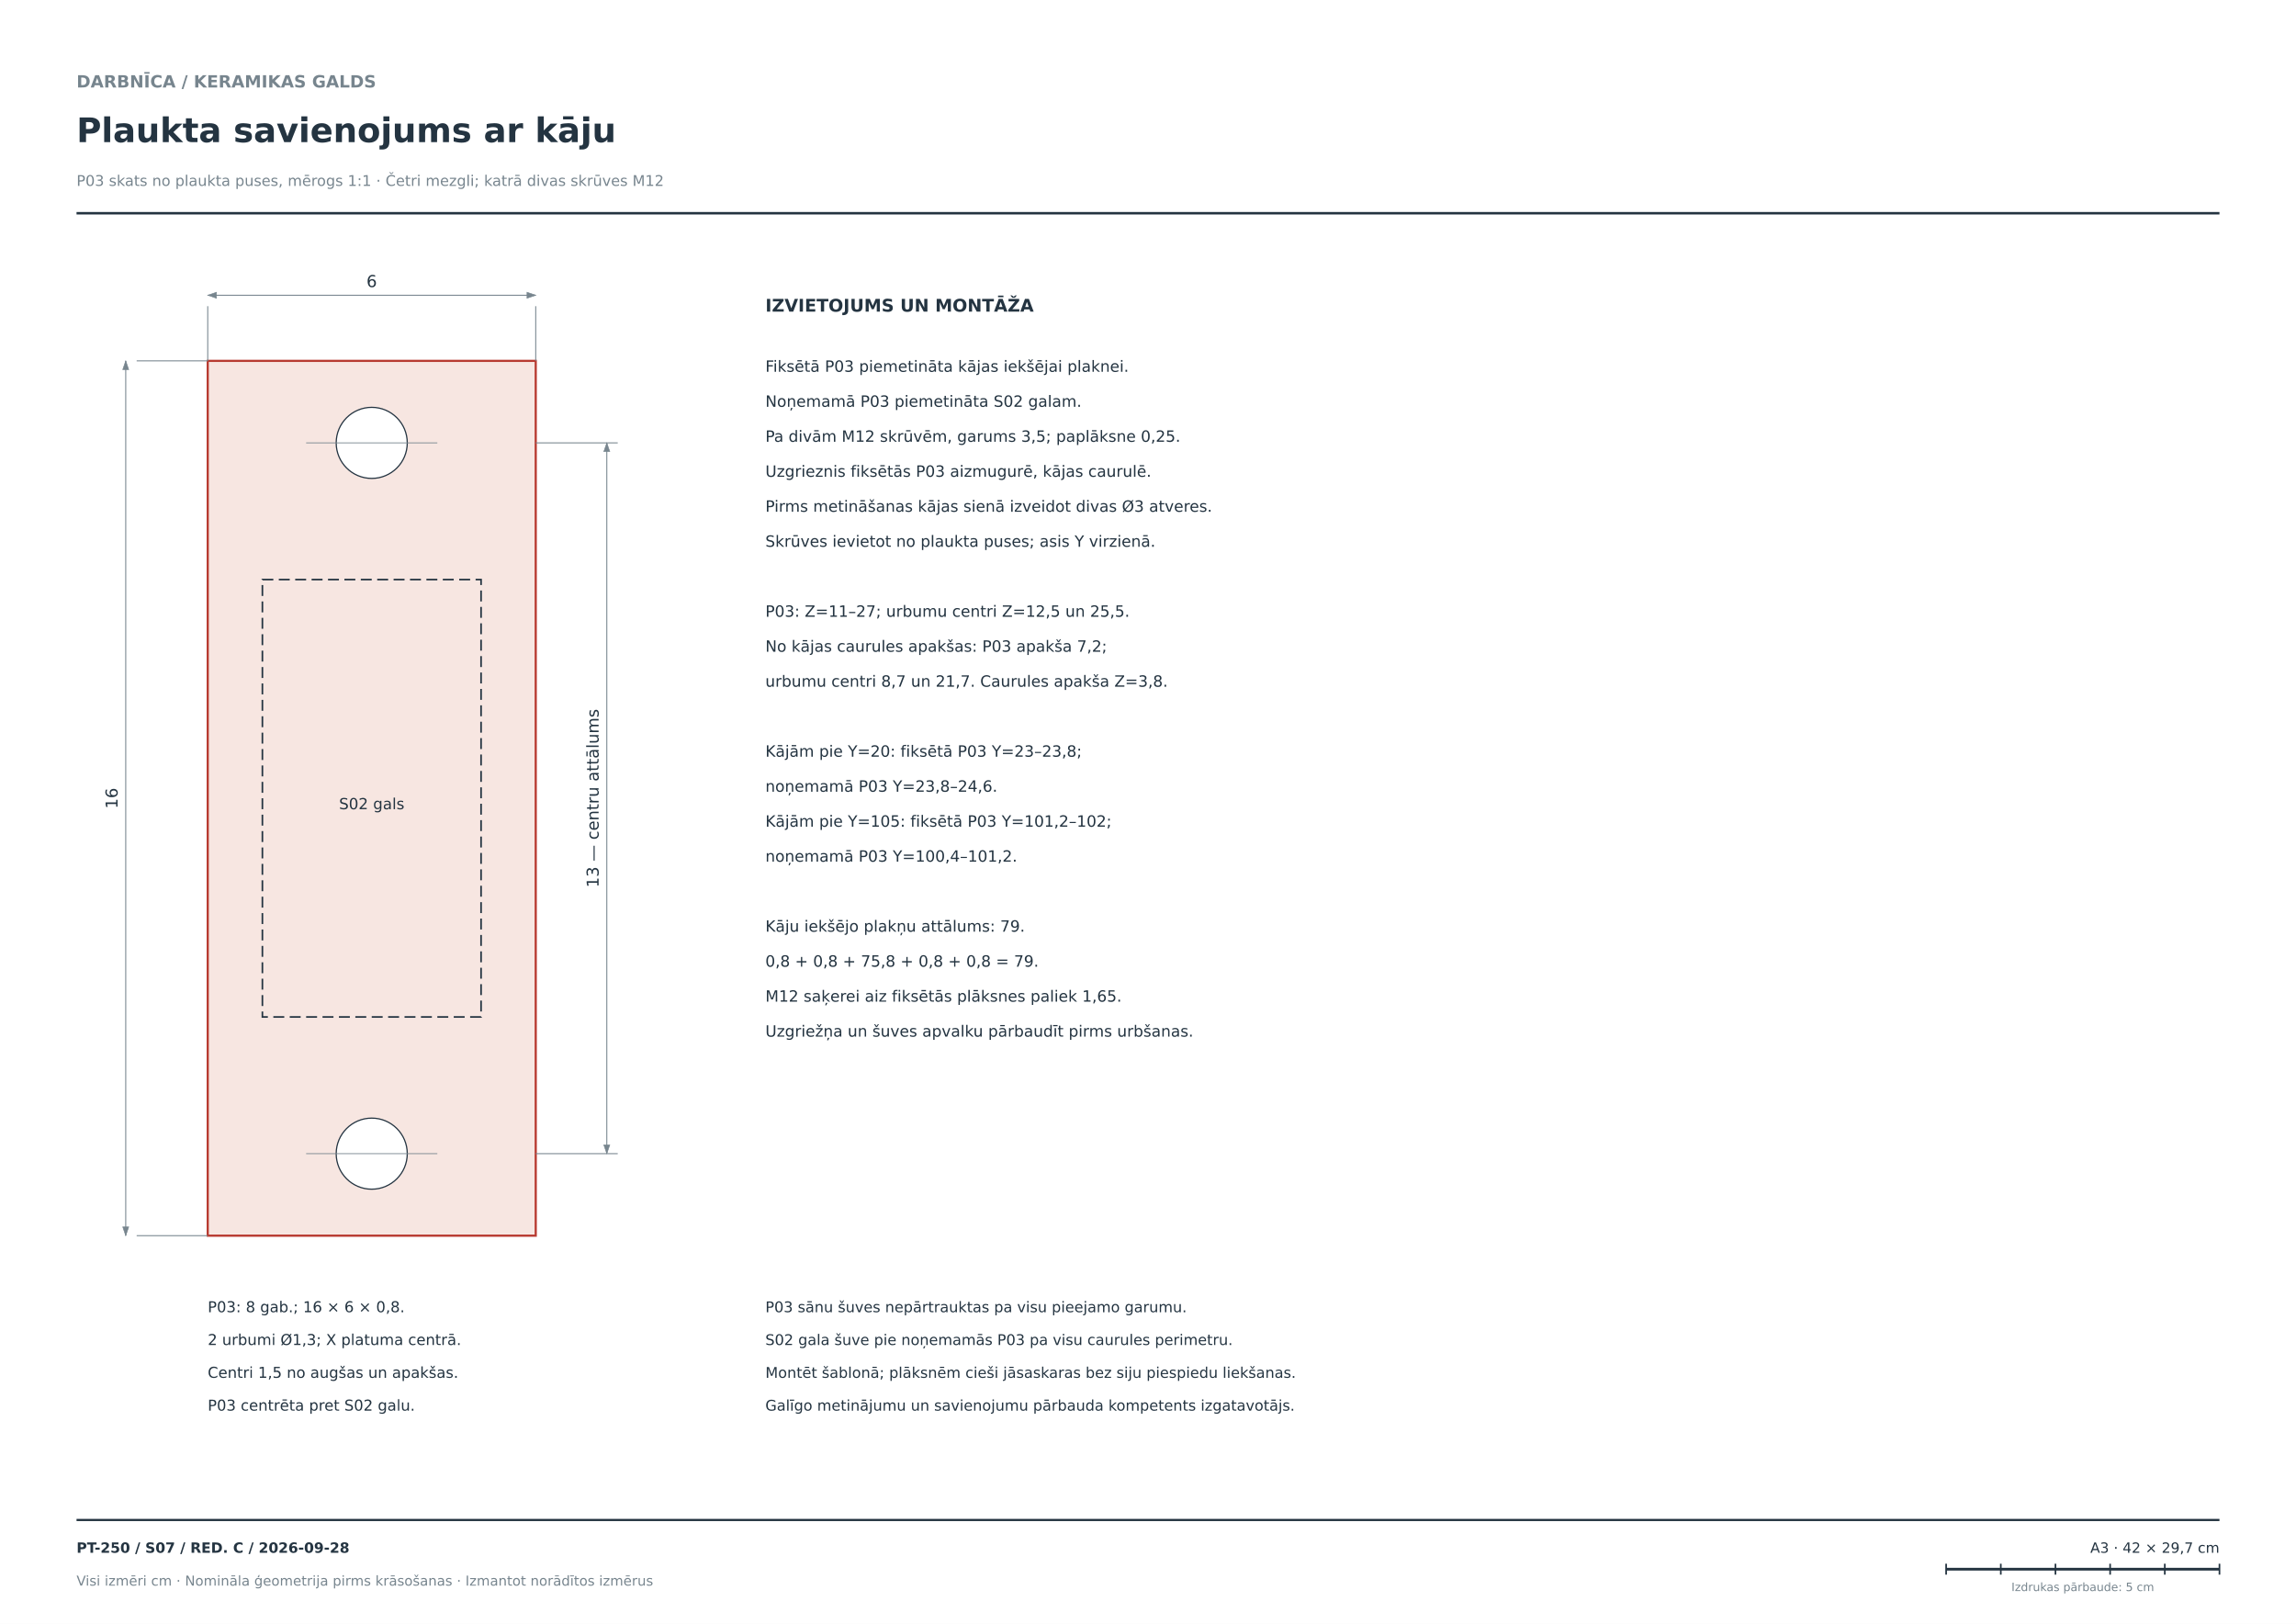
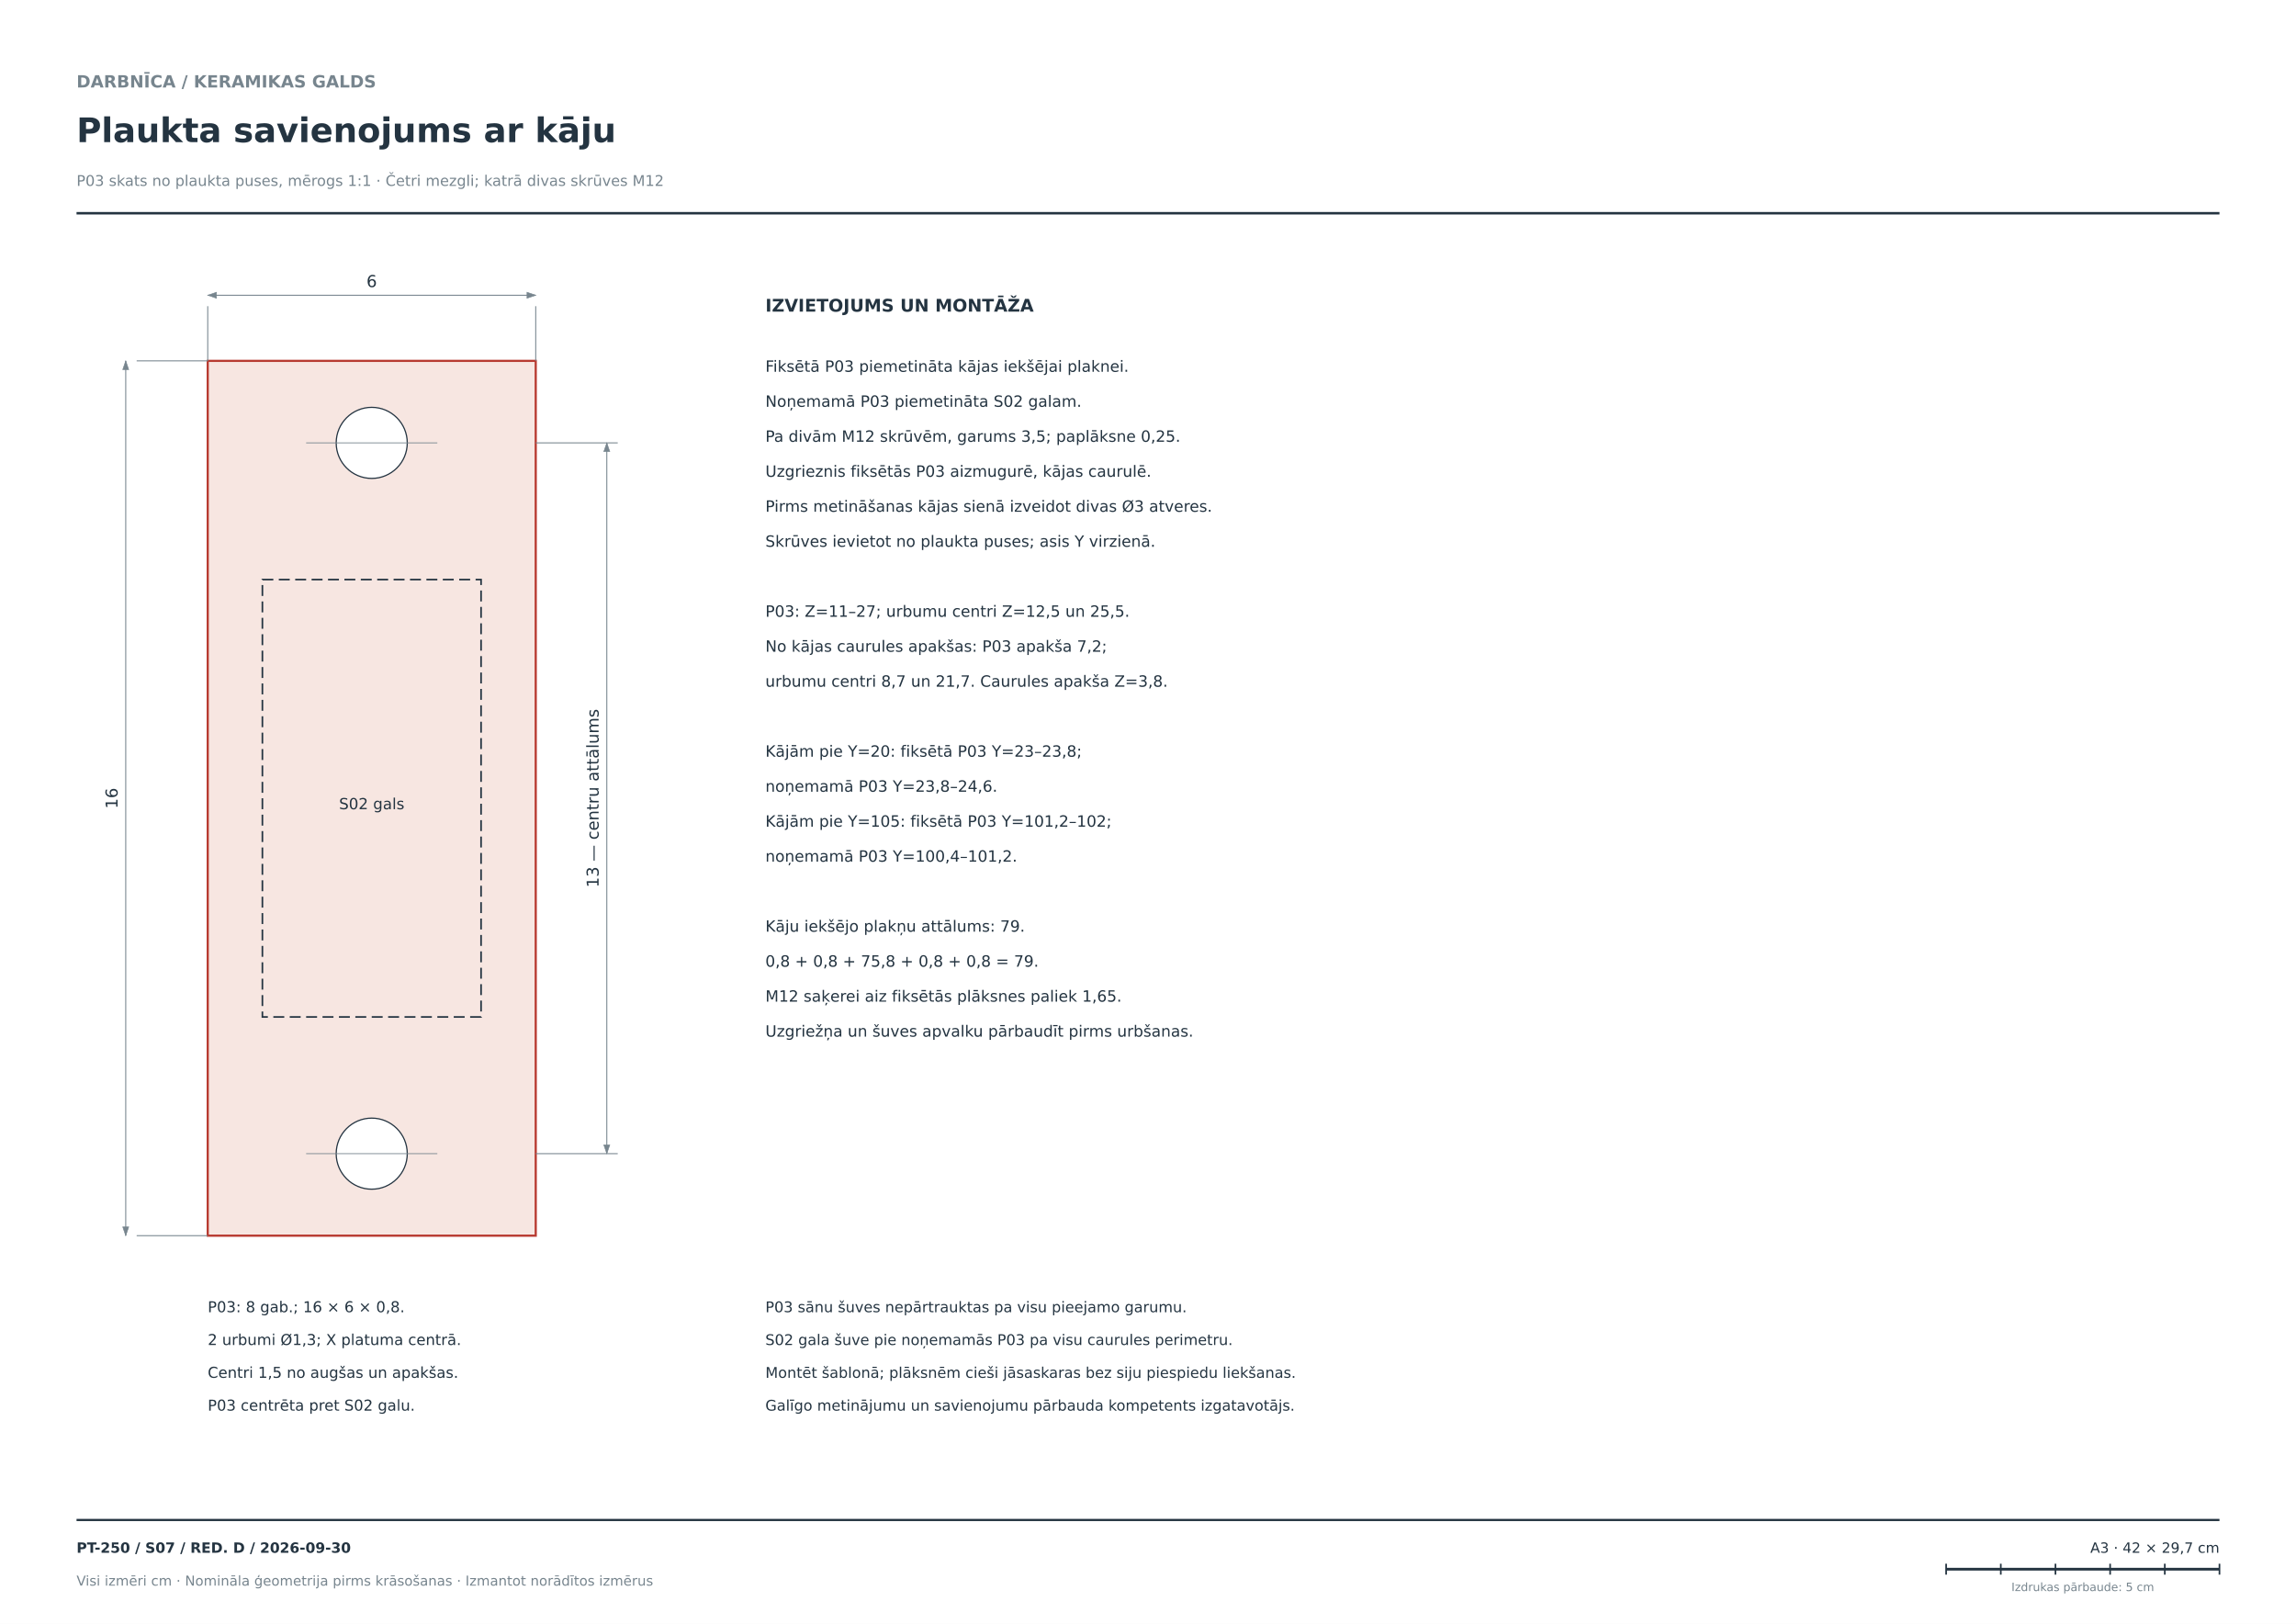
<svg xmlns="http://www.w3.org/2000/svg" width="42cm" height="29.7cm" viewBox="0 0 420 297">
  <rect width="420" height="297" fill="white" />
  <text x="14" y="16" font-family="DejaVu Sans" font-size="3.1" fill="#77858e" text-anchor="start" font-weight="bold">DARBNĪCA / KERAMIKAS GALDS</text>
  <text x="14" y="26" font-family="DejaVu Sans" font-size="6.2" fill="#243441" text-anchor="start" font-weight="bold">Plaukta savienojums ar kāju</text>
  <text x="14" y="34" font-family="DejaVu Sans" font-size="2.7" fill="#77858e" text-anchor="start">P03 skats no plaukta puses, mērogs 1:1 · Četri mezgli; katrā divas skrūves M12</text>
  <line x1="14" y1="39" x2="406" y2="39" stroke="#243441" stroke-width="0.45" />
  <line x1="14" y1="278" x2="406" y2="278" stroke="#243441" stroke-width="0.4" />
-   <text x="14" y="284" font-family="DejaVu Sans" font-size="2.6" fill="#243441" text-anchor="start" font-weight="bold">PT-250  /  S07  /  RED. C  /  2026-09-28</text>
+   <text x="14" y="284" font-family="DejaVu Sans" font-size="2.6" fill="#243441" text-anchor="start" font-weight="bold">PT-250  /  S07  /  RED. D  /  2026-09-30</text>
  <text x="14" y="290" font-family="DejaVu Sans" font-size="2.5" fill="#77858e" text-anchor="start">Visi izmēri cm · Nomināla ģeometrija pirms krāsošanas · Izmantot norādītos izmērus</text>
  <text x="406" y="284" font-family="DejaVu Sans" font-size="2.6" fill="#243441" text-anchor="end">A3 · 42 × 29,7 cm</text>
  <line x1="356" y1="287" x2="406" y2="287" stroke="#243441" stroke-width="0.5" />
  <line x1="356" y1="286" x2="356" y2="288" stroke="#243441" stroke-width="0.3" />
  <line x1="366" y1="286" x2="366" y2="288" stroke="#243441" stroke-width="0.3" />
  <line x1="376" y1="286" x2="376" y2="288" stroke="#243441" stroke-width="0.3" />
  <line x1="386" y1="286" x2="386" y2="288" stroke="#243441" stroke-width="0.3" />
  <line x1="396" y1="286" x2="396" y2="288" stroke="#243441" stroke-width="0.3" />
  <line x1="406" y1="286" x2="406" y2="288" stroke="#243441" stroke-width="0.3" />
  <text x="381" y="291" font-family="DejaVu Sans" font-size="2.1" fill="#77858e" text-anchor="middle">Izdrukas pārbaude: 5 cm</text>
  <rect x="38" y="66" width="60" height="160" fill="#f7e6e1" stroke="#b83b31" stroke-width="0.4" rx="0" />
  <circle cx="68" cy="81" r="6.5" fill="white" stroke="#243441" stroke-width="0.22" />
  <line x1="56" y1="81" x2="80" y2="81" stroke="#77858e" stroke-width="0.15" />
  <circle cx="68" cy="211" r="6.5" fill="white" stroke="#243441" stroke-width="0.22" />
  <line x1="56" y1="211" x2="80" y2="211" stroke="#77858e" stroke-width="0.15" />
  <rect x="48" y="106" width="40" height="80" fill="none" stroke="#243441" stroke-width="0.3" rx="0" stroke-dasharray="2 1" />
  <line x1="38" y1="66" x2="38" y2="56" stroke="#77858e" stroke-width="0.18" />
  <line x1="98" y1="66" x2="98" y2="56" stroke="#77858e" stroke-width="0.18" />
  <line x1="38" y1="54" x2="98" y2="54" stroke="#77858e" stroke-width="0.18" />
  <polygon points="38,54 39.6,53.45 39.6,54.55" fill="#77858e" stroke="#77858e" stroke-width="0.1" />
  <polygon points="98,54 96.4,53.45 96.4,54.55" fill="#77858e" stroke="#77858e" stroke-width="0.1" />
  <text x="68" y="52.5" font-family="DejaVu Sans" font-size="3" fill="#243441" text-anchor="middle">6</text>
  <line x1="38" y1="66" x2="25" y2="66" stroke="#77858e" stroke-width="0.18" />
  <line x1="38" y1="226" x2="25" y2="226" stroke="#77858e" stroke-width="0.18" />
  <line x1="23" y1="66" x2="23" y2="226" stroke="#77858e" stroke-width="0.18" />
  <polygon points="23,66 22.45,67.6 23.55,67.6" fill="#77858e" stroke="#77858e" stroke-width="0.1" />
  <polygon points="23,226 22.45,224.4 23.55,224.4" fill="#77858e" stroke="#77858e" stroke-width="0.1" />
  <text x="21.5" y="146" font-family="DejaVu Sans" font-size="3" fill="#243441" text-anchor="middle" transform="rotate(-90 21.5 146)">16</text>
  <line x1="98" y1="81" x2="113" y2="81" stroke="#77858e" stroke-width="0.18" />
  <line x1="98" y1="211" x2="113" y2="211" stroke="#77858e" stroke-width="0.18" />
  <line x1="111" y1="81" x2="111" y2="211" stroke="#77858e" stroke-width="0.18" />
  <polygon points="111,81 110.45,82.6 111.55,82.6" fill="#77858e" stroke="#77858e" stroke-width="0.1" />
  <polygon points="111,211 110.45,209.4 111.55,209.4" fill="#77858e" stroke="#77858e" stroke-width="0.1" />
  <text x="109.5" y="146" font-family="DejaVu Sans" font-size="3" fill="#243441" text-anchor="middle" transform="rotate(-90 109.5 146)">13 — centru attālums</text>
  <text x="68" y="148" font-family="DejaVu Sans" font-size="2.8" fill="#243441" text-anchor="middle">S02 gals</text>
  <text x="38" y="240" font-family="DejaVu Sans" font-size="2.75" fill="#243441" text-anchor="start">P03: 8 gab.; 16 × 6 × 0,8.</text>
  <text x="38" y="246" font-family="DejaVu Sans" font-size="2.75" fill="#243441" text-anchor="start">2 urbumi Ø1,3; X platuma centrā.</text>
  <text x="38" y="252" font-family="DejaVu Sans" font-size="2.75" fill="#243441" text-anchor="start">Centri 1,5 no augšas un apakšas.</text>
  <text x="38" y="258" font-family="DejaVu Sans" font-size="2.75" fill="#243441" text-anchor="start">P03 centrēta pret S02 galu.</text>
  <text x="140" y="57" font-family="DejaVu Sans" font-size="3.2" fill="#243441" text-anchor="start" font-weight="bold">IZVIETOJUMS UN MONTĀŽA</text>
  <text x="140" y="68" font-family="DejaVu Sans" font-size="2.85" fill="#243441" text-anchor="start">Fiksētā P03 piemetināta kājas iekšējai plaknei.</text>
  <text x="140" y="74.4" font-family="DejaVu Sans" font-size="2.85" fill="#243441" text-anchor="start">Noņemamā P03 piemetināta S02 galam.</text>
  <text x="140" y="80.8" font-family="DejaVu Sans" font-size="2.85" fill="#243441" text-anchor="start">Pa divām M12 skrūvēm, garums 3,5; paplāksne 0,25.</text>
  <text x="140" y="87.2" font-family="DejaVu Sans" font-size="2.85" fill="#243441" text-anchor="start">Uzgrieznis fiksētās P03 aizmugurē, kājas caurulē.</text>
  <text x="140" y="93.6" font-family="DejaVu Sans" font-size="2.85" fill="#243441" text-anchor="start">Pirms metināšanas kājas sienā izveidot divas Ø3 atveres.</text>
  <text x="140" y="100" font-family="DejaVu Sans" font-size="2.85" fill="#243441" text-anchor="start">Skrūves ievietot no plaukta puses; asis Y virzienā.</text>
  <text x="140" y="106.4" font-family="DejaVu Sans" font-size="2.85" fill="#243441" text-anchor="start" />
  <text x="140" y="112.8" font-family="DejaVu Sans" font-size="2.85" fill="#243441" text-anchor="start">P03: Z=11–27; urbumu centri Z=12,5 un 25,5.</text>
  <text x="140" y="119.2" font-family="DejaVu Sans" font-size="2.85" fill="#243441" text-anchor="start">No kājas caurules apakšas: P03 apakša 7,2;</text>
  <text x="140" y="125.6" font-family="DejaVu Sans" font-size="2.85" fill="#243441" text-anchor="start">urbumu centri 8,7 un 21,7. Caurules apakša Z=3,8.</text>
  <text x="140" y="132" font-family="DejaVu Sans" font-size="2.85" fill="#243441" text-anchor="start" />
  <text x="140" y="138.4" font-family="DejaVu Sans" font-size="2.85" fill="#243441" text-anchor="start">Kājām pie Y=20: fiksētā P03 Y=23–23,8;</text>
  <text x="140" y="144.8" font-family="DejaVu Sans" font-size="2.85" fill="#243441" text-anchor="start">noņemamā P03 Y=23,8–24,6.</text>
  <text x="140" y="151.2" font-family="DejaVu Sans" font-size="2.85" fill="#243441" text-anchor="start">Kājām pie Y=105: fiksētā P03 Y=101,2–102;</text>
  <text x="140" y="157.6" font-family="DejaVu Sans" font-size="2.85" fill="#243441" text-anchor="start">noņemamā P03 Y=100,4–101,2.</text>
  <text x="140" y="164" font-family="DejaVu Sans" font-size="2.85" fill="#243441" text-anchor="start" />
  <text x="140" y="170.4" font-family="DejaVu Sans" font-size="2.85" fill="#243441" text-anchor="start">Kāju iekšējo plakņu attālums: 79.</text>
  <text x="140" y="176.8" font-family="DejaVu Sans" font-size="2.85" fill="#243441" text-anchor="start">0,8 + 0,8 + 75,8 + 0,8 + 0,8 = 79.</text>
  <text x="140" y="183.2" font-family="DejaVu Sans" font-size="2.85" fill="#243441" text-anchor="start">M12 saķerei aiz fiksētās plāksnes paliek 1,65.</text>
  <text x="140" y="189.6" font-family="DejaVu Sans" font-size="2.85" fill="#243441" text-anchor="start">Uzgriežņa un šuves apvalku pārbaudīt pirms urbšanas.</text>
  <text x="140" y="240" font-family="DejaVu Sans" font-size="2.7" fill="#243441" text-anchor="start">P03 sānu šuves nepārtrauktas pa visu pieejamo garumu.</text>
  <text x="140" y="246" font-family="DejaVu Sans" font-size="2.7" fill="#243441" text-anchor="start">S02 gala šuve pie noņemamās P03 pa visu caurules perimetru.</text>
  <text x="140" y="252" font-family="DejaVu Sans" font-size="2.7" fill="#243441" text-anchor="start">Montēt šablonā; plāksnēm cieši jāsaskaras bez siju piespiedu liekšanas.</text>
  <text x="140" y="258" font-family="DejaVu Sans" font-size="2.7" fill="#243441" text-anchor="start">Galīgo metinājumu un savienojumu pārbauda kompetents izgatavotājs.</text>
</svg>
